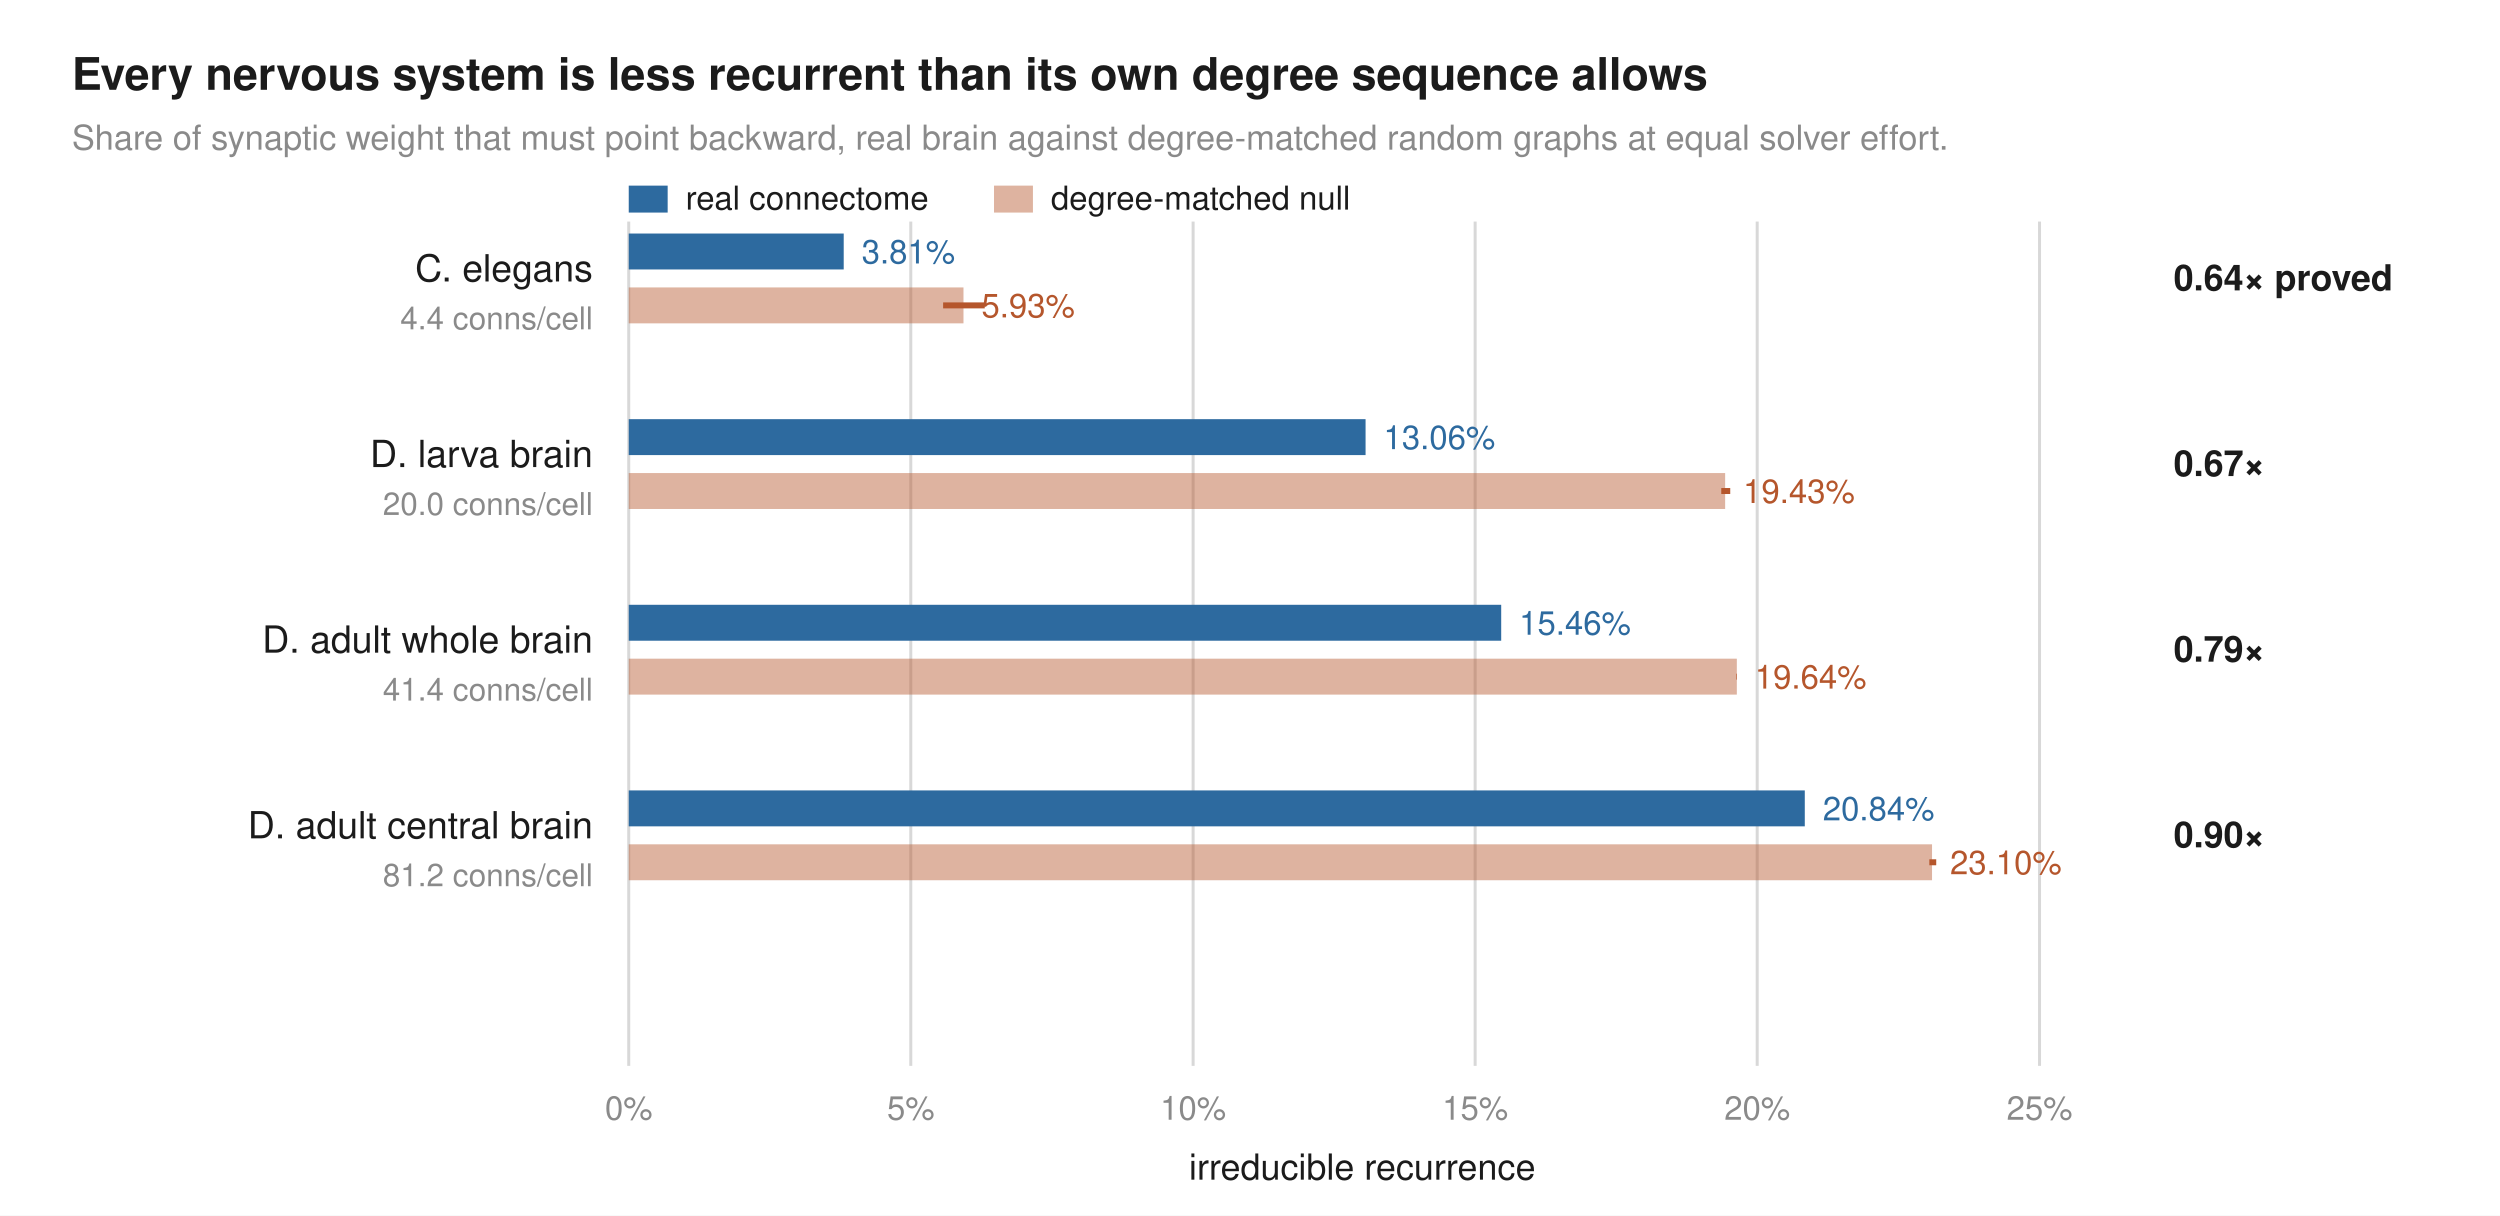
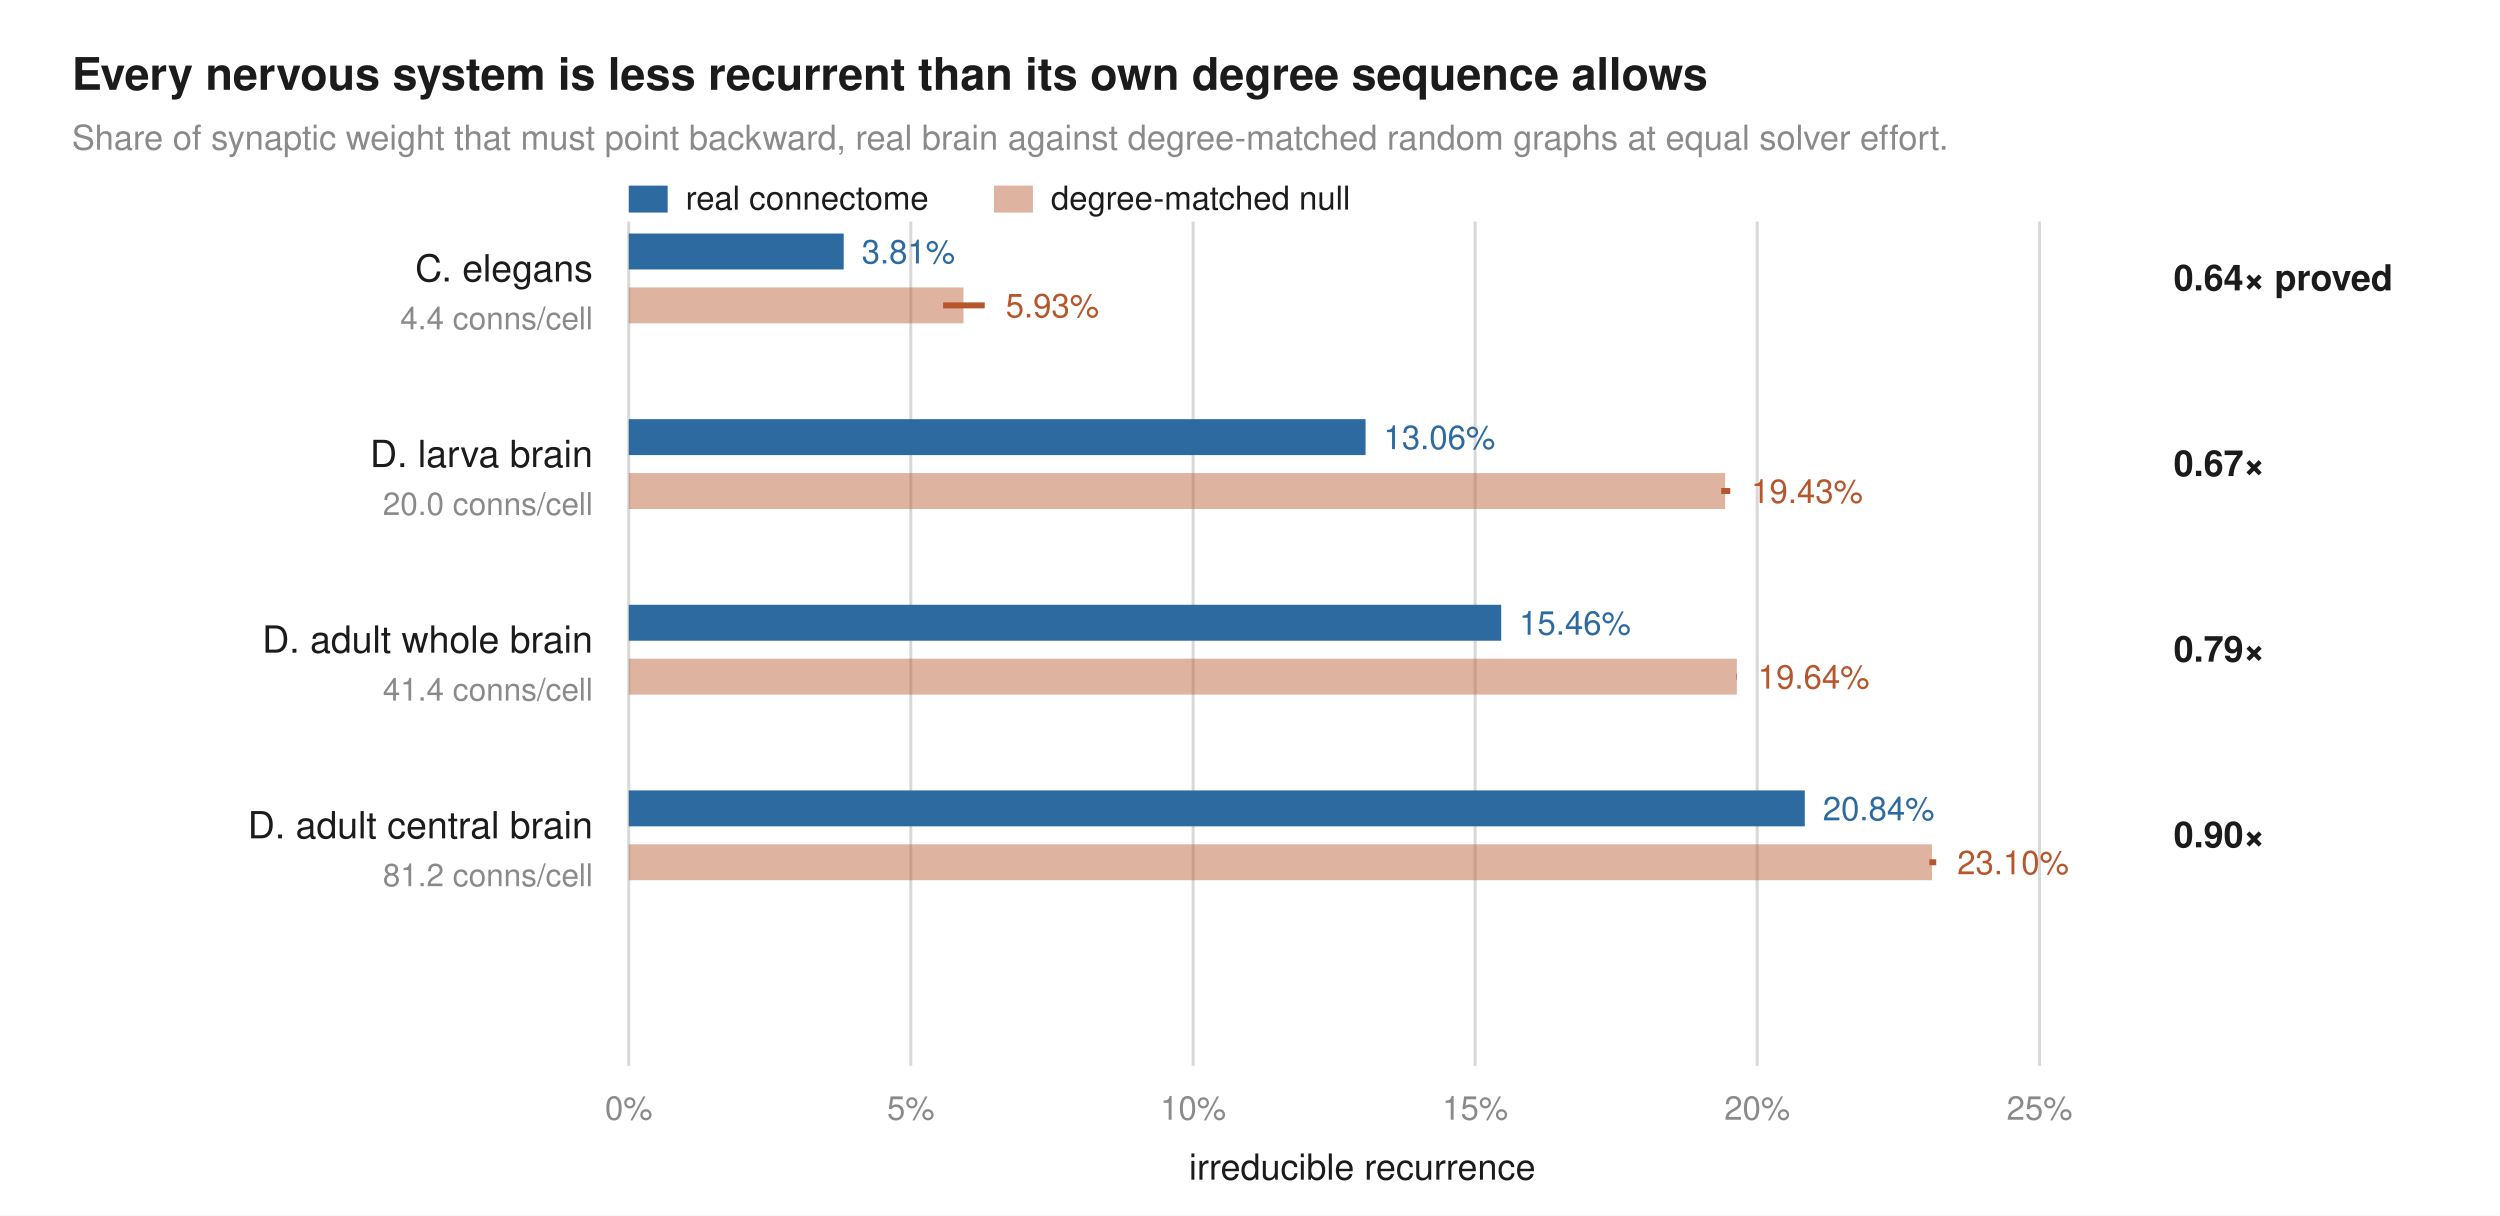
<svg xmlns="http://www.w3.org/2000/svg" width="835" height="406" viewBox="0 0 835 406">
  <rect width="835" height="406" fill="white" />
  <text x="24" y="30" font-family="Helvetica,Arial,sans-serif" font-size="15" font-weight="bold" fill="#1b1b1b">Every nervous system is less recurrent than its own degree sequence allows</text>
  <text x="24" y="50" font-family="Helvetica,Arial,sans-serif" font-size="11.5" fill="#8a8a8a">Share of synaptic weight that must point backward, real brain against degree-matched random graphs at equal solver effort.</text>
  <rect x="210" y="62" width="13" height="9" fill="#2d6a9f" />
  <text x="229" y="70" font-family="Helvetica,Arial,sans-serif" font-size="11" fill="#1b1b1b">real connectome</text>
  <rect x="332" y="62" width="13" height="9" fill="#b5562c" opacity="0.45" />
  <text x="351" y="70" font-family="Helvetica,Arial,sans-serif" font-size="11" fill="#1b1b1b">degree-matched null</text>
  <line x1="210.0" y1="74" x2="210.0" y2="356" stroke="#d8d8d8" stroke-width="1" />
  <text x="210.0" y="374" font-family="Helvetica,Arial,sans-serif" font-size="11" fill="#8a8a8a" text-anchor="middle">0%</text>
  <line x1="304.2" y1="74" x2="304.2" y2="356" stroke="#d8d8d8" stroke-width="1" />
  <text x="304.2" y="374" font-family="Helvetica,Arial,sans-serif" font-size="11" fill="#8a8a8a" text-anchor="middle">5%</text>
  <line x1="398.5" y1="74" x2="398.5" y2="356" stroke="#d8d8d8" stroke-width="1" />
  <text x="398.5" y="374" font-family="Helvetica,Arial,sans-serif" font-size="11" fill="#8a8a8a" text-anchor="middle">10%</text>
  <line x1="492.7" y1="74" x2="492.7" y2="356" stroke="#d8d8d8" stroke-width="1" />
  <text x="492.7" y="374" font-family="Helvetica,Arial,sans-serif" font-size="11" fill="#8a8a8a" text-anchor="middle">15%</text>
  <line x1="586.9" y1="74" x2="586.9" y2="356" stroke="#d8d8d8" stroke-width="1" />
  <text x="586.9" y="374" font-family="Helvetica,Arial,sans-serif" font-size="11" fill="#8a8a8a" text-anchor="middle">20%</text>
  <line x1="681.2" y1="74" x2="681.2" y2="356" stroke="#d8d8d8" stroke-width="1" />
  <text x="681.2" y="374" font-family="Helvetica,Arial,sans-serif" font-size="11" fill="#8a8a8a" text-anchor="middle">25%</text>
  <text x="455" y="394" font-family="Helvetica,Arial,sans-serif" font-size="12" fill="#1b1b1b" text-anchor="middle">irreducible recurrence</text>
  <text x="198" y="94" font-family="Helvetica,Arial,sans-serif" font-size="12.5" fill="#1b1b1b" text-anchor="end">C. elegans</text>
  <text x="198" y="110" font-family="Helvetica,Arial,sans-serif" font-size="10.5" fill="#8a8a8a" text-anchor="end">4.4 conns/cell</text>
  <rect x="210.0" y="78" width="71.8" height="12" fill="#2d6a9f" />
  <text x="287.8" y="88" font-family="Helvetica,Arial,sans-serif" font-size="11" fill="#2d6a9f">3.81%</text>
  <rect x="210.0" y="96" width="111.8" height="12" fill="#b5562c" opacity="0.45" />
  <line x1="315.0" y1="102" x2="328.9" y2="102" stroke="#b5562c" stroke-width="2" />
-   <text x="327.8" y="106" font-family="Helvetica,Arial,sans-serif" font-size="11" fill="#b5562c">5.93%</text>
+   <text x="335.9" y="106" font-family="Helvetica,Arial,sans-serif" font-size="11" fill="#b5562c">5.93%</text>
  <text x="726" y="97" font-family="Helvetica,Arial,sans-serif" font-size="12" font-weight="bold" fill="#1b1b1b">0.64×  proved</text>
  <text x="198" y="156" font-family="Helvetica,Arial,sans-serif" font-size="12.5" fill="#1b1b1b" text-anchor="end">D. larva brain</text>
  <text x="198" y="172" font-family="Helvetica,Arial,sans-serif" font-size="10.5" fill="#8a8a8a" text-anchor="end">20.0 conns/cell</text>
  <rect x="210.0" y="140" width="246.1" height="12" fill="#2d6a9f" />
  <text x="462.1" y="150" font-family="Helvetica,Arial,sans-serif" font-size="11" fill="#2d6a9f">13.06%</text>
  <rect x="210.0" y="158" width="366.2" height="12" fill="#b5562c" opacity="0.45" />
  <line x1="574.9" y1="164" x2="577.9" y2="164" stroke="#b5562c" stroke-width="2" />
-   <text x="582.2" y="168" font-family="Helvetica,Arial,sans-serif" font-size="11" fill="#b5562c">19.43%</text>
+   <text x="584.9" y="168" font-family="Helvetica,Arial,sans-serif" font-size="11" fill="#b5562c">19.43%</text>
  <text x="726" y="159" font-family="Helvetica,Arial,sans-serif" font-size="12" font-weight="bold" fill="#1b1b1b">0.67×</text>
  <text x="198" y="218" font-family="Helvetica,Arial,sans-serif" font-size="12.5" fill="#1b1b1b" text-anchor="end">D. adult whole brain</text>
  <text x="198" y="234" font-family="Helvetica,Arial,sans-serif" font-size="10.5" fill="#8a8a8a" text-anchor="end">41.4 conns/cell</text>
  <rect x="210.0" y="202" width="291.4" height="12" fill="#2d6a9f" />
  <text x="507.4" y="212" font-family="Helvetica,Arial,sans-serif" font-size="11" fill="#2d6a9f">15.46%</text>
  <rect x="210.0" y="220" width="370.1" height="12" fill="#b5562c" opacity="0.45" />
  <line x1="579.9" y1="226" x2="580.1" y2="226" stroke="#b5562c" stroke-width="2" />
-   <text x="586.1" y="230" font-family="Helvetica,Arial,sans-serif" font-size="11" fill="#b5562c">19.64%</text>
+   <text x="587.1" y="230" font-family="Helvetica,Arial,sans-serif" font-size="11" fill="#b5562c">19.64%</text>
  <text x="726" y="221" font-family="Helvetica,Arial,sans-serif" font-size="12" font-weight="bold" fill="#1b1b1b">0.79×</text>
  <text x="198" y="280" font-family="Helvetica,Arial,sans-serif" font-size="12.5" fill="#1b1b1b" text-anchor="end">D. adult central brain</text>
  <text x="198" y="296" font-family="Helvetica,Arial,sans-serif" font-size="10.5" fill="#8a8a8a" text-anchor="end">81.2 conns/cell</text>
  <rect x="210.0" y="264" width="392.8" height="12" fill="#2d6a9f" />
  <text x="608.8" y="274" font-family="Helvetica,Arial,sans-serif" font-size="11" fill="#2d6a9f">20.84%</text>
  <rect x="210.0" y="282" width="435.3" height="12" fill="#b5562c" opacity="0.45" />
  <line x1="644.4" y1="288" x2="646.7" y2="288" stroke="#b5562c" stroke-width="2" />
-   <text x="651.3" y="292" font-family="Helvetica,Arial,sans-serif" font-size="11" fill="#b5562c">23.10%</text>
+   <text x="653.7" y="292" font-family="Helvetica,Arial,sans-serif" font-size="11" fill="#b5562c">23.10%</text>
  <text x="726" y="283" font-family="Helvetica,Arial,sans-serif" font-size="12" font-weight="bold" fill="#1b1b1b">0.90×</text>
</svg>
